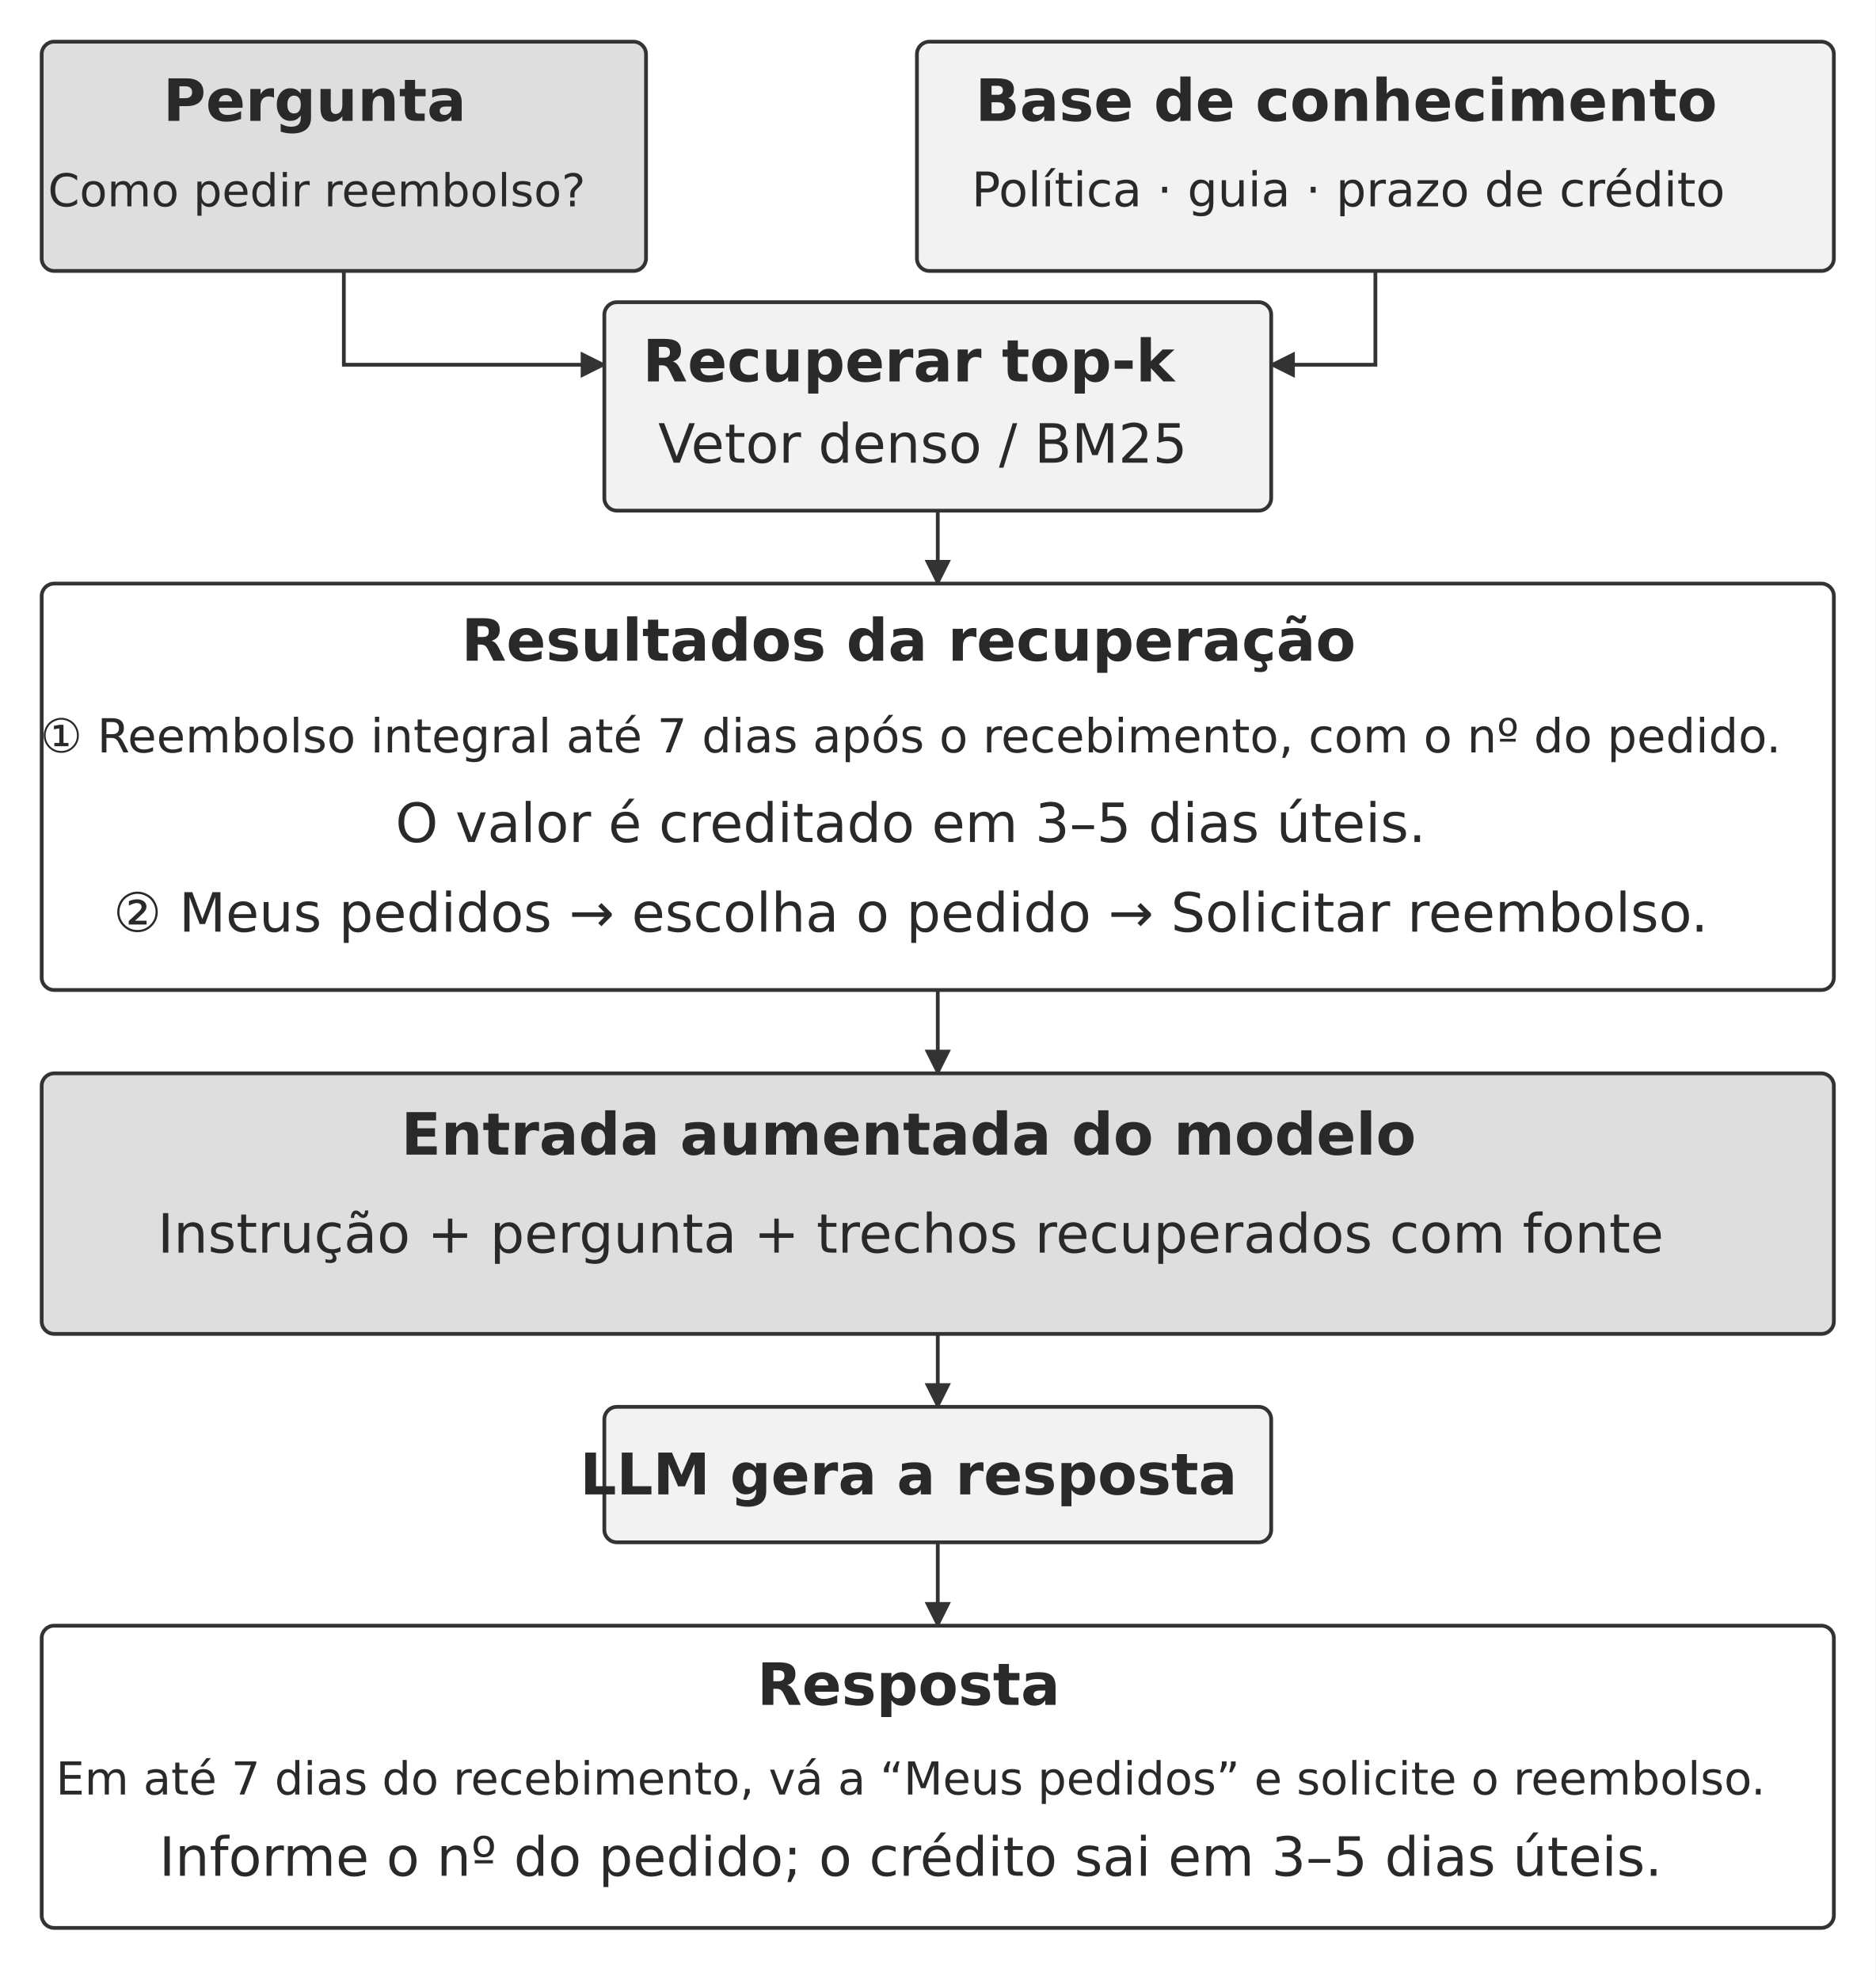
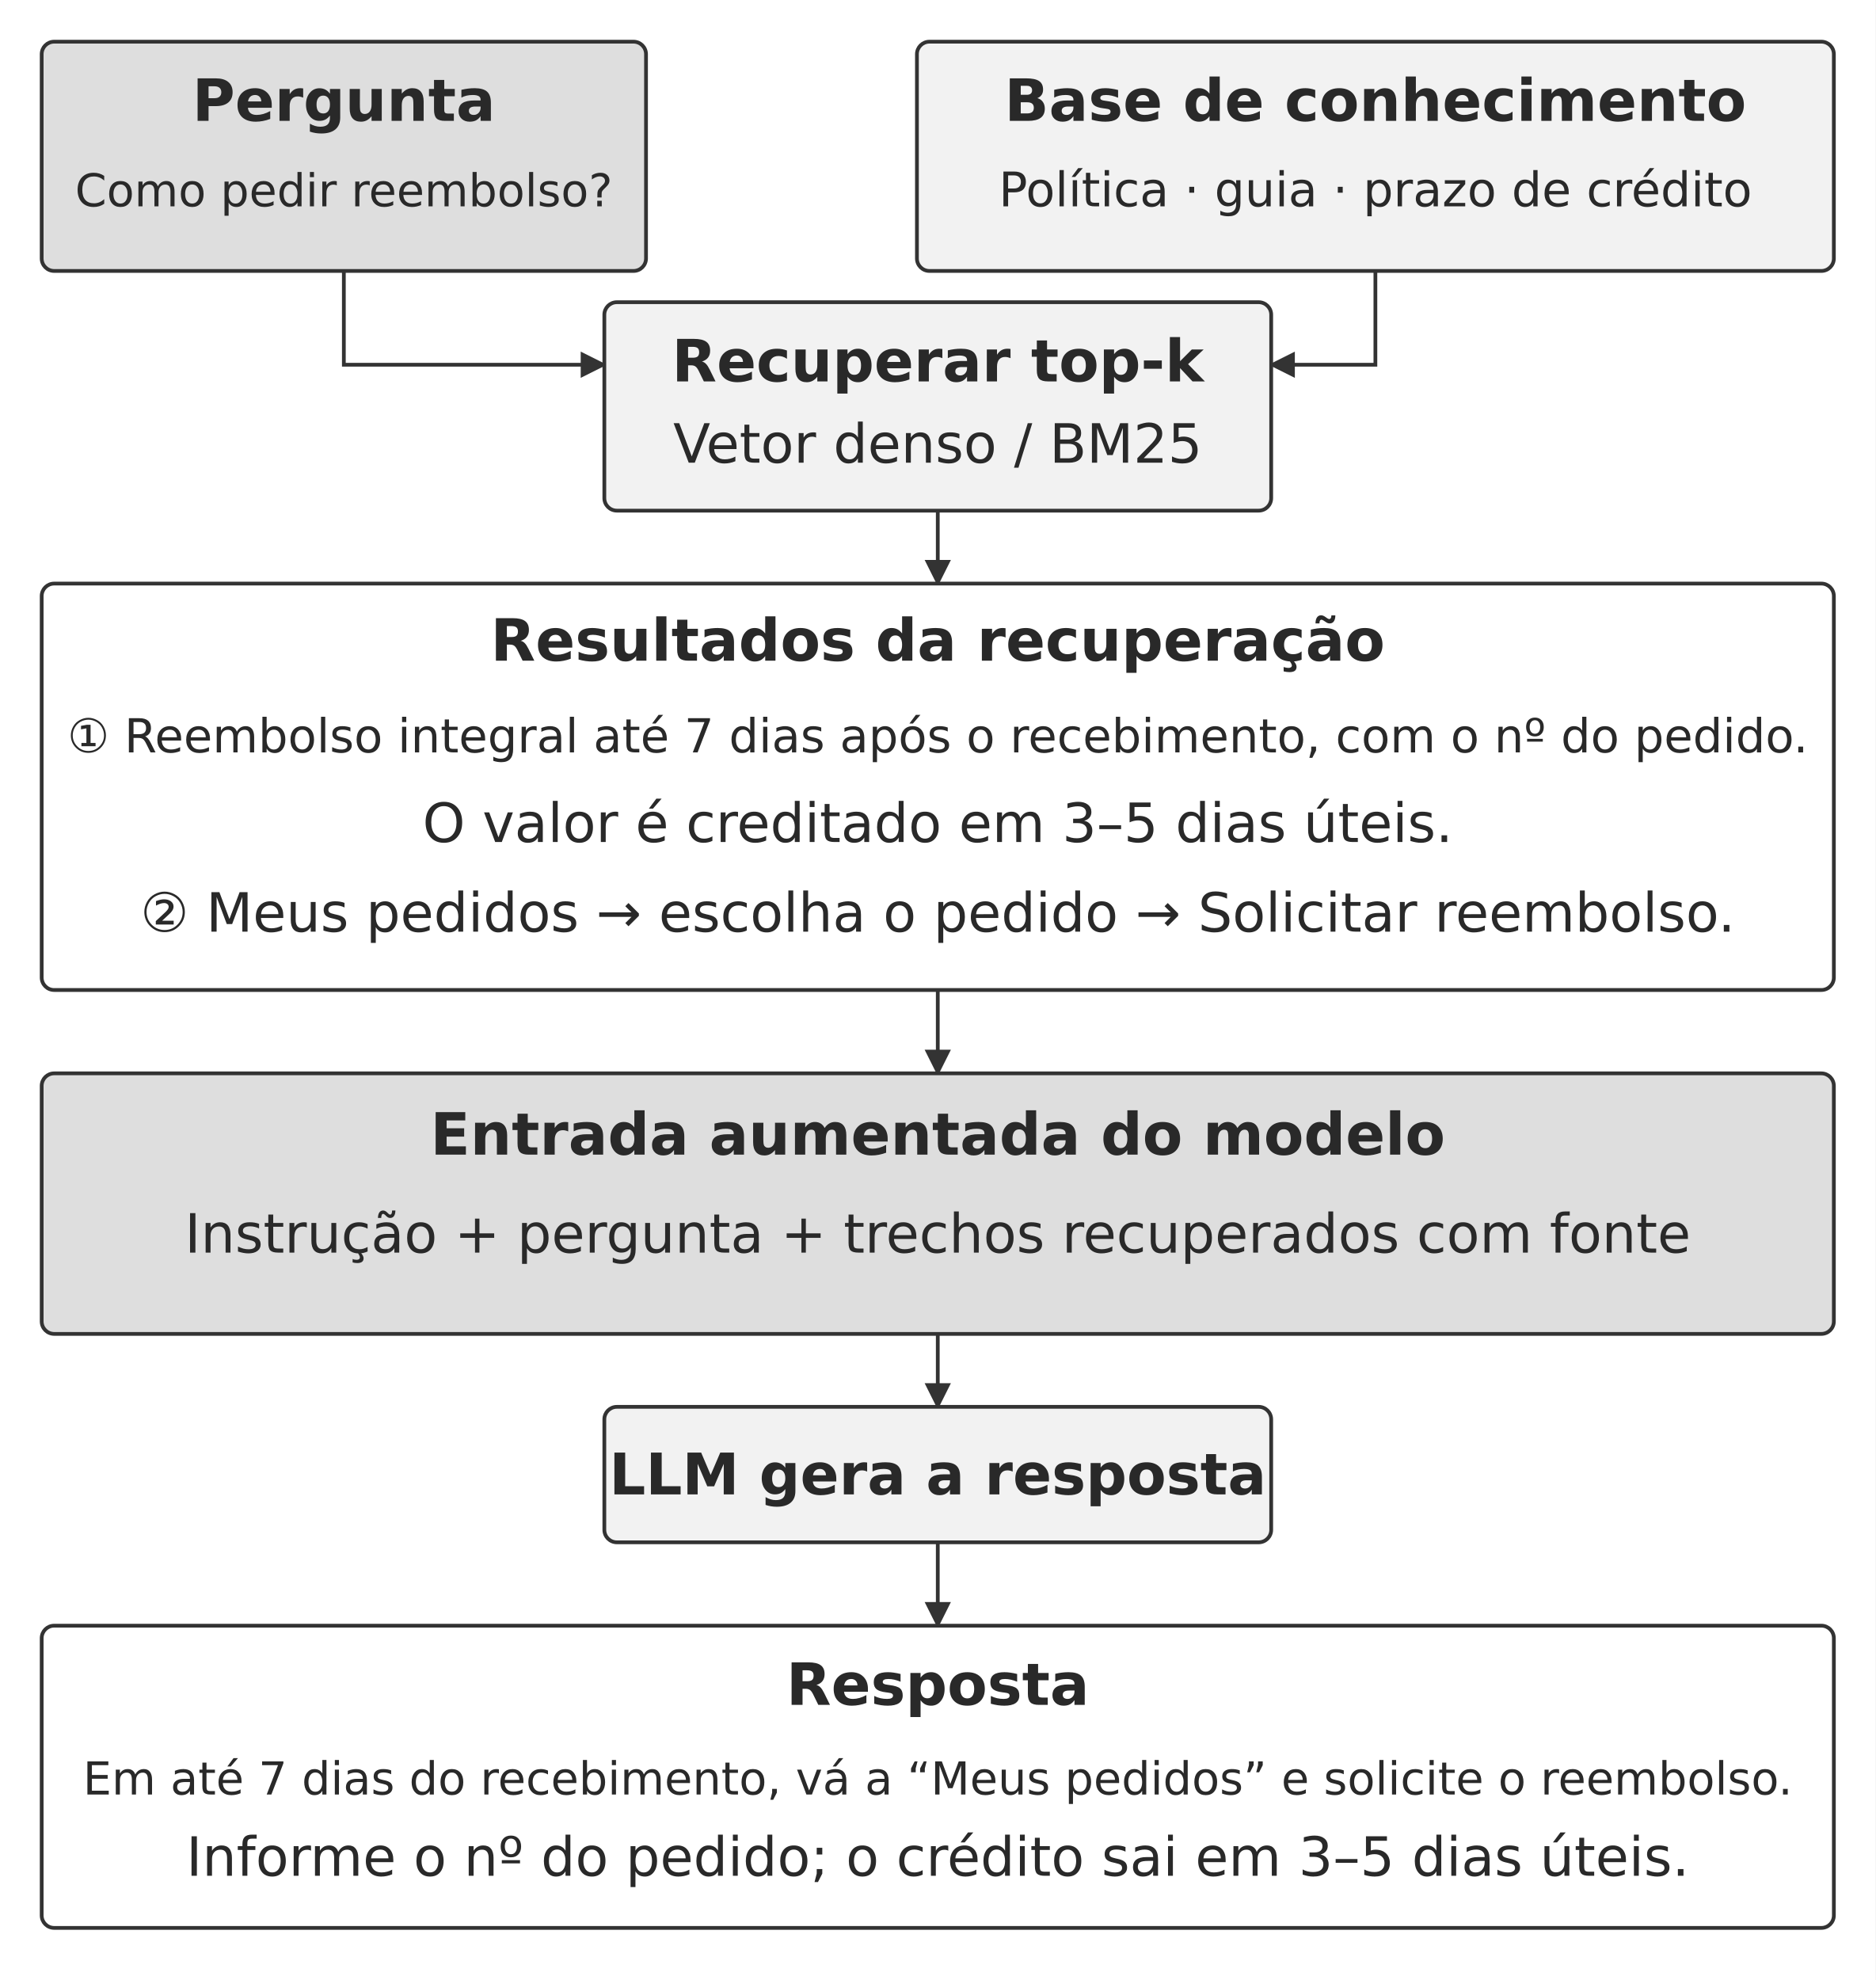
<svg xmlns="http://www.w3.org/2000/svg" width="106.000mm" height="111.889mm" viewBox="0 0 900 950" role="img" aria-labelledby="title desc">
  <defs>
    <marker id="arrow" viewBox="0 0 10 10" refX="9" refY="5" markerWidth="7" markerHeight="7" orient="auto-start-reverse">
      <path d="M0 0 L10 5 L0 10 Z" fill="#333333" />
    </marker>
  </defs>
  <rect width="900" height="950" fill="#ffffff" y="0" />
  <rect x="20" y="20" width="290" height="110" rx="6" fill="#dedede" stroke="#333333" stroke-width="1.8" />
-   <text x="151" y="58" text-anchor="middle" font-family="&quot;DejaVu Sans&quot;, Arial, &quot;Helvetica Neue&quot;, sans-serif" font-size="28.0" font-weight="700" fill="#292929">Pergunta</text>
-   <text x="152" y="99" text-anchor="middle" font-family="&quot;DejaVu Sans&quot;, Arial, &quot;Helvetica Neue&quot;, sans-serif" font-size="21.7" font-weight="400" fill="#292929">Como pedir reembolso?</text>
+   <text x="165" y="58" text-anchor="middle" font-family="&quot;DejaVu Sans&quot;, Arial, &quot;Helvetica Neue&quot;, sans-serif" font-size="28.0" font-weight="700" fill="#292929">Pergunta</text>
+   <text x="165" y="99" text-anchor="middle" font-family="&quot;DejaVu Sans&quot;, Arial, &quot;Helvetica Neue&quot;, sans-serif" font-size="21.7" font-weight="400" fill="#292929">Como pedir reembolso?</text>
  <rect x="440" y="20" width="440" height="110" rx="6" fill="#f2f2f2" stroke="#333333" stroke-width="1.8" />
-   <text x="646" y="58" text-anchor="middle" font-family="&quot;DejaVu Sans&quot;, Arial, &quot;Helvetica Neue&quot;, sans-serif" font-size="28.0" font-weight="700" fill="#292929">Base de conhecimento</text>
-   <text x="647" y="99" text-anchor="middle" font-family="&quot;DejaVu Sans&quot;, Arial, &quot;Helvetica Neue&quot;, sans-serif" font-size="22.9" font-weight="400" fill="#292929">Política · guia · prazo de crédito</text>
+   <text x="660" y="58" text-anchor="middle" font-family="&quot;DejaVu Sans&quot;, Arial, &quot;Helvetica Neue&quot;, sans-serif" font-size="28.0" font-weight="700" fill="#292929">Base de conhecimento</text>
+   <text x="660" y="99" text-anchor="middle" font-family="&quot;DejaVu Sans&quot;, Arial, &quot;Helvetica Neue&quot;, sans-serif" font-size="22.9" font-weight="400" fill="#292929">Política · guia · prazo de crédito</text>
  <path d="M165 130 L165 175 L290 175" fill="none" stroke="#333333" stroke-width="1.8" marker-end="url(#arrow)" />
  <path d="M660 130 L660 175 L610 175" fill="none" stroke="#333333" stroke-width="1.8" marker-end="url(#arrow)" />
  <rect x="290" y="145" width="320" height="100" rx="6" fill="#f2f2f2" stroke="#333333" stroke-width="1.8" />
-   <text x="436" y="183" text-anchor="middle" font-family="&quot;DejaVu Sans&quot;, Arial, &quot;Helvetica Neue&quot;, sans-serif" font-size="28.0" font-weight="700" fill="#292929">Recuperar top-k</text>
-   <text x="442.79" y="222" text-anchor="middle" font-family="&quot;DejaVu Sans&quot;, Arial, &quot;Helvetica Neue&quot;, sans-serif" font-size="26.0" font-weight="400" fill="#292929">Vetor denso / BM25</text>
+   <text x="450" y="183" text-anchor="middle" font-family="&quot;DejaVu Sans&quot;, Arial, &quot;Helvetica Neue&quot;, sans-serif" font-size="28.0" font-weight="700" fill="#292929">Recuperar top-k</text>
+   <text x="450" y="222" text-anchor="middle" font-family="&quot;DejaVu Sans&quot;, Arial, &quot;Helvetica Neue&quot;, sans-serif" font-size="26.0" font-weight="400" fill="#292929">Vetor denso / BM25</text>
  <path d="M450 245 L450 280" fill="none" stroke="#333333" stroke-width="1.8" marker-end="url(#arrow)" />
  <rect x="20" y="280" width="860" height="195" rx="6" fill="#ffffff" stroke="#333333" stroke-width="1.8" />
-   <text x="436" y="317" text-anchor="middle" font-family="&quot;DejaVu Sans&quot;, Arial, &quot;Helvetica Neue&quot;, sans-serif" font-size="28.0" font-weight="700" fill="#292929">Resultados da recuperação</text>
-   <text x="437" y="361" text-anchor="middle" font-family="&quot;DejaVu Sans&quot;, Arial, &quot;Helvetica Neue&quot;, sans-serif" font-size="22.5" font-weight="400" fill="#292929">① Reembolso integral até 7 dias após o recebimento, com o nº do pedido.</text>
-   <text x="437" y="404" text-anchor="middle" font-family="&quot;DejaVu Sans&quot;, Arial, &quot;Helvetica Neue&quot;, sans-serif" font-size="26.0" font-weight="400" fill="#292929">O valor é creditado em 3–5 dias úteis.</text>
-   <text x="437" y="447" text-anchor="middle" font-family="&quot;DejaVu Sans&quot;, Arial, &quot;Helvetica Neue&quot;, sans-serif" font-size="26.0" font-weight="400" fill="#292929">② Meus pedidos → escolha o pedido → Solicitar reembolso.</text>
+   <text x="450" y="317" text-anchor="middle" font-family="&quot;DejaVu Sans&quot;, Arial, &quot;Helvetica Neue&quot;, sans-serif" font-size="28.0" font-weight="700" fill="#292929">Resultados da recuperação</text>
+   <text x="450" y="361" text-anchor="middle" font-family="&quot;DejaVu Sans&quot;, Arial, &quot;Helvetica Neue&quot;, sans-serif" font-size="22.5" font-weight="400" fill="#292929">① Reembolso integral até 7 dias após o recebimento, com o nº do pedido.</text>
+   <text x="450" y="404" text-anchor="middle" font-family="&quot;DejaVu Sans&quot;, Arial, &quot;Helvetica Neue&quot;, sans-serif" font-size="26.0" font-weight="400" fill="#292929">O valor é creditado em 3–5 dias úteis.</text>
+   <text x="450" y="447" text-anchor="middle" font-family="&quot;DejaVu Sans&quot;, Arial, &quot;Helvetica Neue&quot;, sans-serif" font-size="26.0" font-weight="400" fill="#292929">② Meus pedidos → escolha o pedido → Solicitar reembolso.</text>
  <path d="M450 475 L450 515" fill="none" stroke="#333333" stroke-width="1.8" marker-end="url(#arrow)" />
  <rect x="20" y="515" width="860" height="125" rx="6" fill="#dedede" stroke="#333333" stroke-width="1.8" />
-   <text x="436" y="554" text-anchor="middle" font-family="&quot;DejaVu Sans&quot;, Arial, &quot;Helvetica Neue&quot;, sans-serif" font-size="28.0" font-weight="700" fill="#292929">Entrada aumentada do modelo</text>
-   <text x="437" y="601" text-anchor="middle" font-family="&quot;DejaVu Sans&quot;, Arial, &quot;Helvetica Neue&quot;, sans-serif" font-size="26.0" font-weight="400" fill="#292929">Instrução + pergunta + trechos recuperados com fonte</text>
+   <text x="450" y="554" text-anchor="middle" font-family="&quot;DejaVu Sans&quot;, Arial, &quot;Helvetica Neue&quot;, sans-serif" font-size="28.0" font-weight="700" fill="#292929">Entrada aumentada do modelo</text>
+   <text x="450" y="601" text-anchor="middle" font-family="&quot;DejaVu Sans&quot;, Arial, &quot;Helvetica Neue&quot;, sans-serif" font-size="26.0" font-weight="400" fill="#292929">Instrução + pergunta + trechos recuperados com fonte</text>
  <path d="M450 640 L450 675" fill="none" stroke="#333333" stroke-width="1.8" marker-end="url(#arrow)" />
  <rect x="290" y="675" width="320" height="65" rx="6" fill="#f2f2f2" stroke="#333333" stroke-width="1.8" />
-   <text x="436" y="717" text-anchor="middle" font-family="&quot;DejaVu Sans&quot;, Arial, &quot;Helvetica Neue&quot;, sans-serif" font-size="27.5" font-weight="700" fill="#292929">LLM gera a resposta</text>
+   <text x="450" y="717" text-anchor="middle" font-family="&quot;DejaVu Sans&quot;, Arial, &quot;Helvetica Neue&quot;, sans-serif" font-size="27.5" font-weight="700" fill="#292929">LLM gera a resposta</text>
  <path d="M450 740 L450 780" fill="none" stroke="#333333" stroke-width="1.8" marker-end="url(#arrow)" />
  <rect x="20" y="780" width="860" height="145" rx="6" fill="#ffffff" stroke="#333333" stroke-width="1.8" />
-   <text x="436" y="818" text-anchor="middle" font-family="&quot;DejaVu Sans&quot;, Arial, &quot;Helvetica Neue&quot;, sans-serif" font-size="28.0" font-weight="700" fill="#292929">Resposta</text>
-   <text x="437" y="861" text-anchor="middle" font-family="&quot;DejaVu Sans&quot;, Arial, &quot;Helvetica Neue&quot;, sans-serif" font-size="21.8" font-weight="400" fill="#292929">Em até 7 dias do recebimento, vá a “Meus pedidos” e solicite o reembolso.</text>
-   <text x="437" y="900" text-anchor="middle" font-family="&quot;DejaVu Sans&quot;, Arial, &quot;Helvetica Neue&quot;, sans-serif" font-size="26.0" font-weight="400" fill="#292929">Informe o nº do pedido; o crédito sai em 3–5 dias úteis.</text>
+   <text x="450" y="818" text-anchor="middle" font-family="&quot;DejaVu Sans&quot;, Arial, &quot;Helvetica Neue&quot;, sans-serif" font-size="28.0" font-weight="700" fill="#292929">Resposta</text>
+   <text x="450" y="861" text-anchor="middle" font-family="&quot;DejaVu Sans&quot;, Arial, &quot;Helvetica Neue&quot;, sans-serif" font-size="21.8" font-weight="400" fill="#292929">Em até 7 dias do recebimento, vá a “Meus pedidos” e solicite o reembolso.</text>
+   <text x="450" y="900" text-anchor="middle" font-family="&quot;DejaVu Sans&quot;, Arial, &quot;Helvetica Neue&quot;, sans-serif" font-size="26.0" font-weight="400" fill="#292929">Informe o nº do pedido; o crédito sai em 3–5 dias úteis.</text>
  <defs />
</svg>
